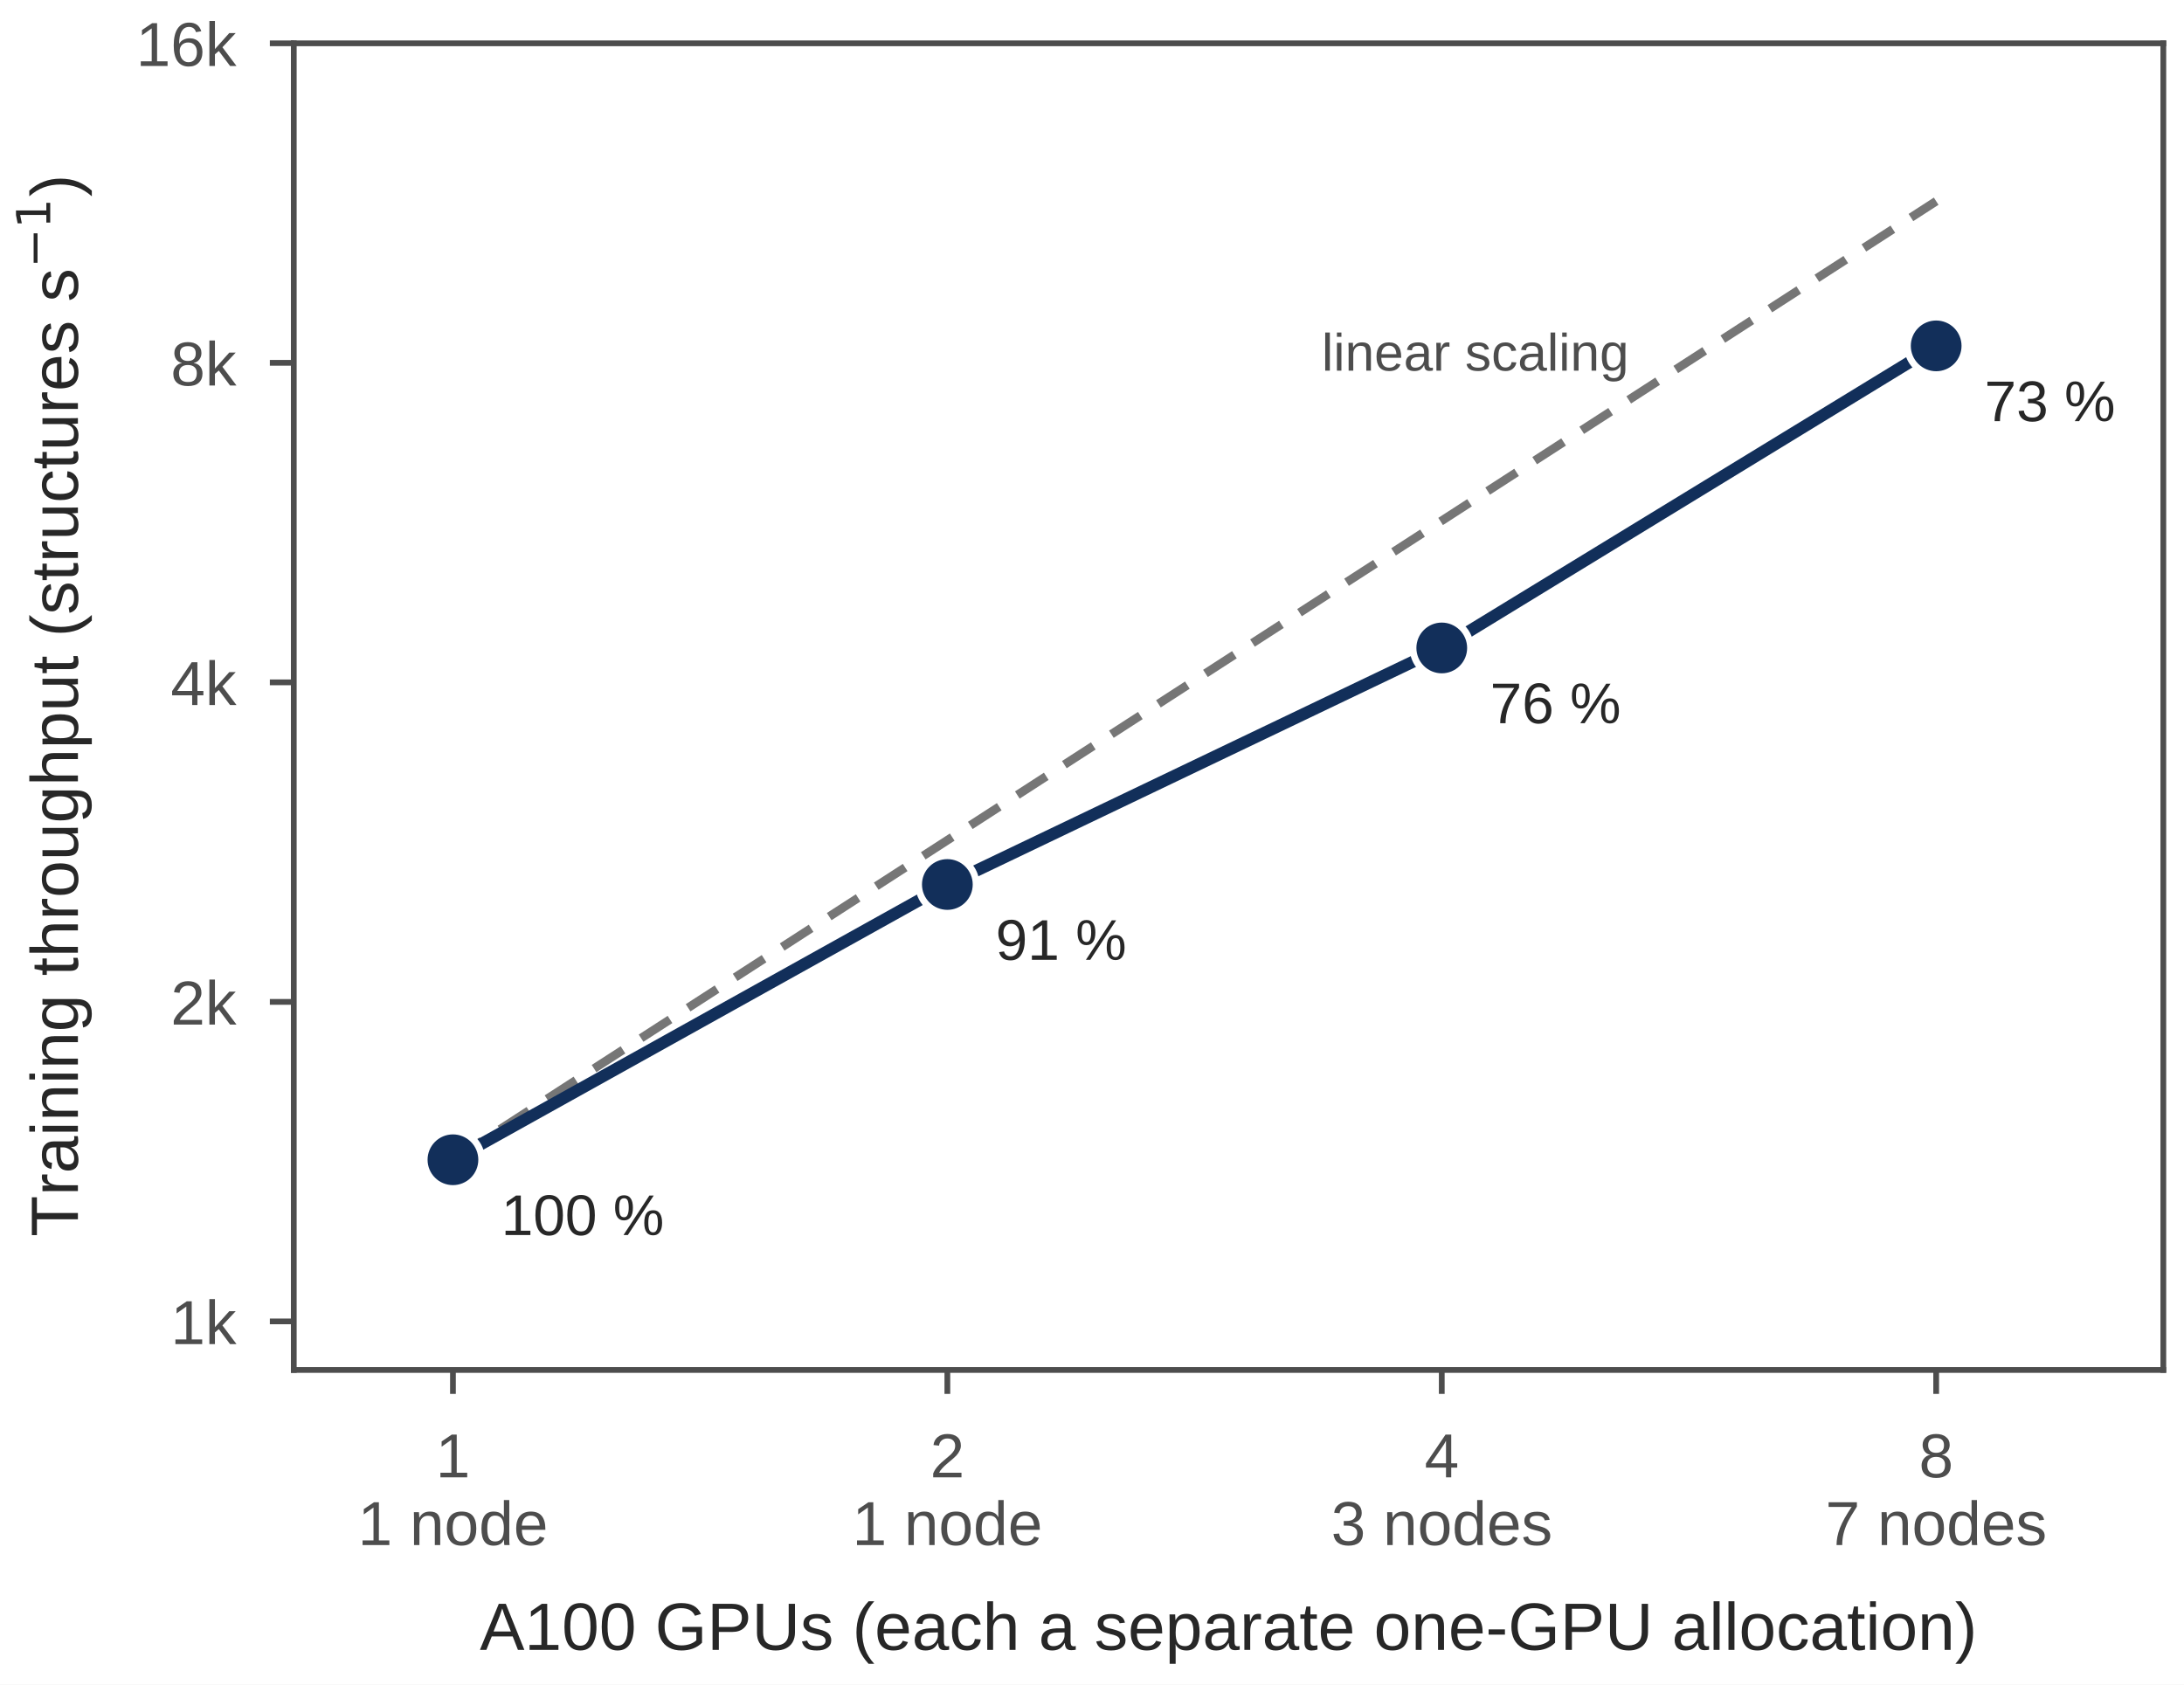
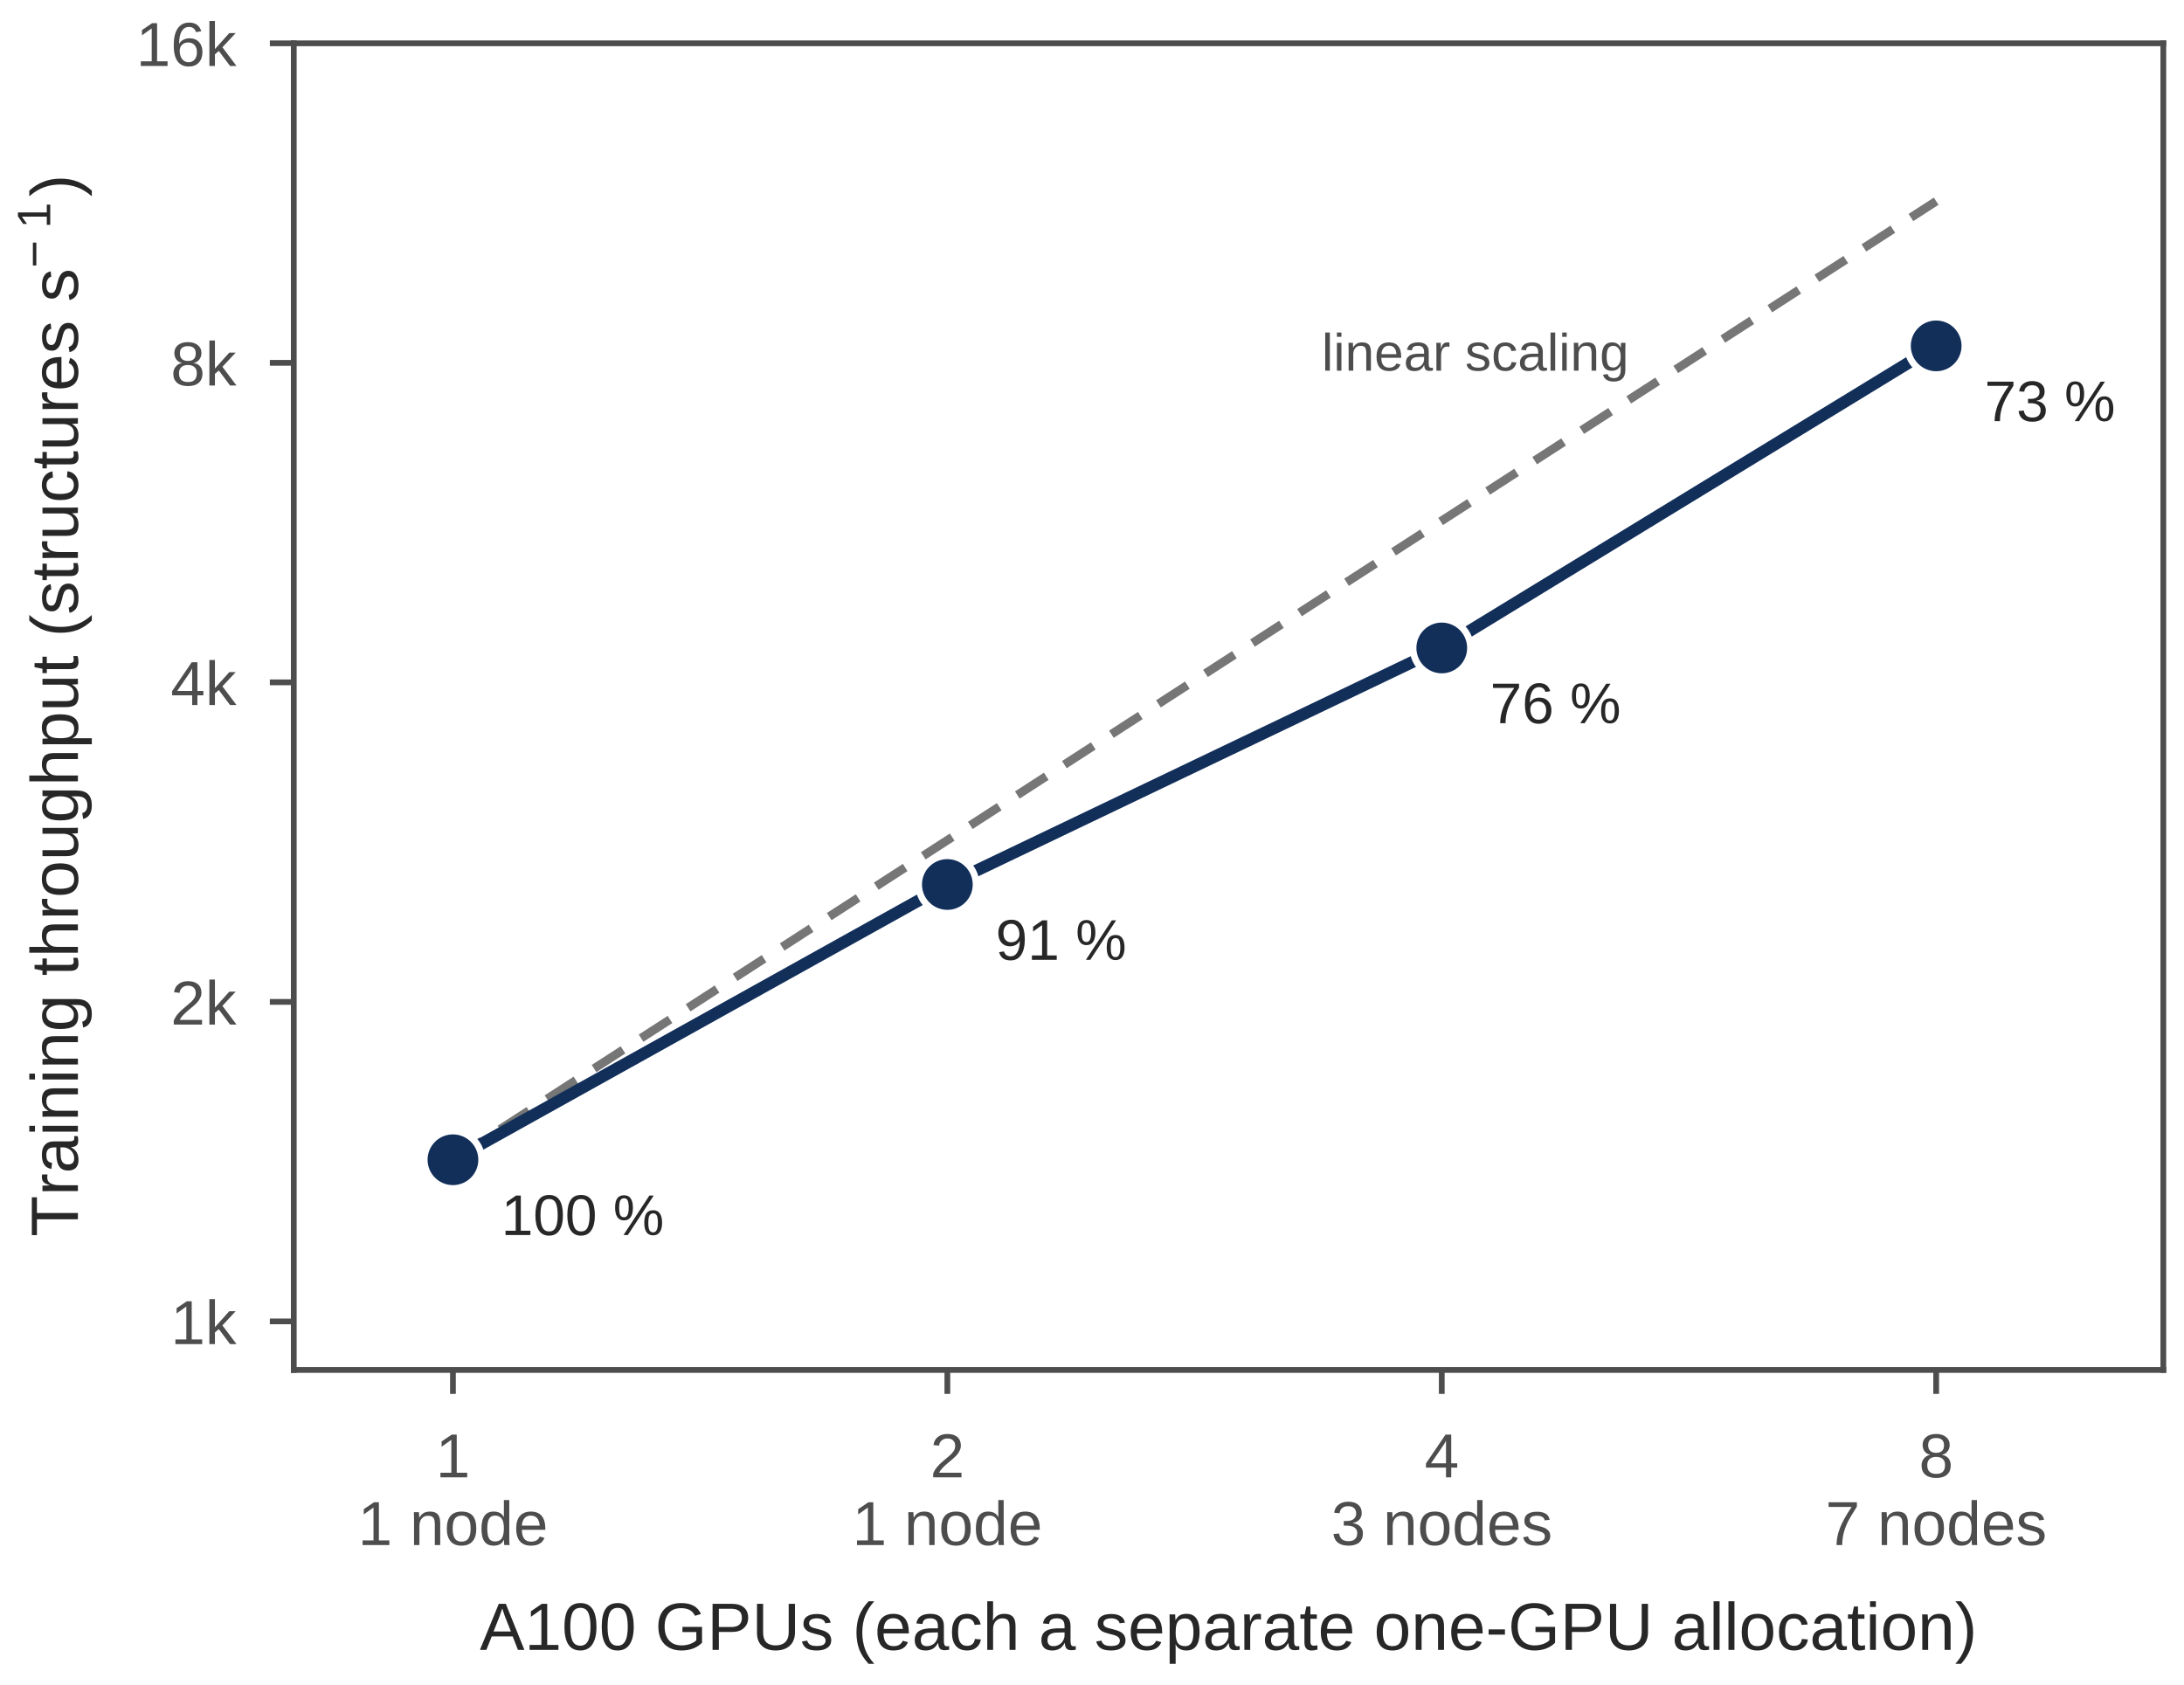
<svg xmlns="http://www.w3.org/2000/svg" xmlns:xlink="http://www.w3.org/1999/xlink" width="228.149pt" height="176.004pt" viewBox="0 0 228.149 176.004" version="1.1">
  <defs>
    <style type="text/css">*{stroke-linejoin: round; stroke-linecap: butt}</style>
  </defs>
  <g id="figure_1">
    <g id="patch_1">
      <path d="M 0 176.004  L 228.149 176.004  L 228.149 0  L 0 0  z " style="fill: #ffffff" />
    </g>
    <g id="axes_1">
      <g id="patch_2">
        <path d="M 30.689 143.126  L 225.989 143.126  L 225.989 4.526  L 30.689 4.526  z " style="fill: #ffffff" />
      </g>
      <g id="matplotlib.axis_1">
        <g id="xtick_1">
          <g id="line2d_1">
            <defs>
              <path id="m3e28deb326" d="M 0 0  L 0 2.5  " style="stroke: #4d4d4d; stroke-width: 0.6" />
            </defs>
            <g>
              <use xlink:href="#m3e28deb326" x="47.316" y="143.126" style="fill: #4d4d4d; stroke: #4d4d4d; stroke-width: 0.6" />
            </g>
          </g>
          <g id="text_1">
            <text style="font-size: 6.5px; font-family: 'Arial', 'Helvetica', 'Liberation Sans', 'DejaVu Sans', sans-serif; fill: #4d4d4d" transform="translate(45.50888 154.3454)">1</text>
            <text style="font-size: 6.5px; font-family: 'Arial', 'Helvetica', 'Liberation Sans', 'DejaVu Sans', sans-serif; fill: #4d4d4d" transform="translate(37.37678 161.4199)">1 node</text>
          </g>
        </g>
        <g id="xtick_2">
          <g id="line2d_2">
            <g>
              <use xlink:href="#m3e28deb326" x="98.964" y="143.126" style="fill: #4d4d4d; stroke: #4d4d4d; stroke-width: 0.6" />
            </g>
          </g>
          <g id="text_2">
            <text style="font-size: 6.5px; font-family: 'Arial', 'Helvetica', 'Liberation Sans', 'DejaVu Sans', sans-serif; fill: #4d4d4d" transform="translate(97.15697 154.3454)">2</text>
            <text style="font-size: 6.5px; font-family: 'Arial', 'Helvetica', 'Liberation Sans', 'DejaVu Sans', sans-serif; fill: #4d4d4d" transform="translate(89.02486 161.4199)">1 node</text>
          </g>
        </g>
        <g id="xtick_3">
          <g id="line2d_3">
            <g>
              <use xlink:href="#m3e28deb326" x="150.612" y="143.126" style="fill: #4d4d4d; stroke: #4d4d4d; stroke-width: 0.6" />
            </g>
          </g>
          <g id="text_3">
            <text style="font-size: 6.5px; font-family: 'Arial', 'Helvetica', 'Liberation Sans', 'DejaVu Sans', sans-serif; fill: #4d4d4d" transform="translate(148.8051 154.3454)">4</text>
            <text style="font-size: 6.5px; font-family: 'Arial', 'Helvetica', 'Liberation Sans', 'DejaVu Sans', sans-serif; fill: #4d4d4d" transform="translate(139.048 161.4199)">3 nodes</text>
          </g>
        </g>
        <g id="xtick_4">
          <g id="line2d_4">
            <g>
              <use xlink:href="#m3e28deb326" x="202.26" y="143.126" style="fill: #4d4d4d; stroke: #4d4d4d; stroke-width: 0.6" />
            </g>
          </g>
          <g id="text_4">
            <text style="font-size: 6.5px; font-family: 'Arial', 'Helvetica', 'Liberation Sans', 'DejaVu Sans', sans-serif; fill: #4d4d4d" transform="translate(200.4531 154.3454)">8</text>
            <text style="font-size: 6.5px; font-family: 'Arial', 'Helvetica', 'Liberation Sans', 'DejaVu Sans', sans-serif; fill: #4d4d4d" transform="translate(190.696 161.4199)">7 nodes</text>
          </g>
        </g>
        <g id="text_5">
          <text style="font-size: 7px; font-family: 'Arial', 'Helvetica', 'Liberation Sans', 'DejaVu Sans', sans-serif; text-anchor: middle; fill: #272727" x="128.339" y="172.371" transform="rotate(-0 128.3392 172.3712)">A100 GPUs (each a separate one-GPU allocation)</text>
        </g>
      </g>
      <g id="matplotlib.axis_2">
        <g id="ytick_1">
          <g id="line2d_5">
            <defs>
              <path id="m6d59055356" d="M 0 0  L -2.5 0  " style="stroke: #4d4d4d; stroke-width: 0.6" />
            </defs>
            <g>
              <use xlink:href="#m6d59055356" x="30.689" y="138.052" style="fill: #4d4d4d; stroke: #4d4d4d; stroke-width: 0.6" />
            </g>
          </g>
          <g id="text_6">
            <text style="font-size: 6.5px; font-family: 'Arial', 'Helvetica', 'Liberation Sans', 'DejaVu Sans', sans-serif; text-anchor: end; fill: #4d4d4d" x="24.689" y="140.418" transform="rotate(-0 24.68922 140.4181)">1k</text>
          </g>
        </g>
        <g id="ytick_2">
          <g id="line2d_6">
            <g>
              <use xlink:href="#m6d59055356" x="30.689" y="104.671" style="fill: #4d4d4d; stroke: #4d4d4d; stroke-width: 0.6" />
            </g>
          </g>
          <g id="text_7">
            <text style="font-size: 6.5px; font-family: 'Arial', 'Helvetica', 'Liberation Sans', 'DejaVu Sans', sans-serif; text-anchor: end; fill: #4d4d4d" x="24.689" y="107.037" transform="rotate(-0 24.68922 107.0366)">2k</text>
          </g>
        </g>
        <g id="ytick_3">
          <g id="line2d_7">
            <g>
              <use xlink:href="#m6d59055356" x="30.689" y="71.289" style="fill: #4d4d4d; stroke: #4d4d4d; stroke-width: 0.6" />
            </g>
          </g>
          <g id="text_8">
            <text style="font-size: 6.5px; font-family: 'Arial', 'Helvetica', 'Liberation Sans', 'DejaVu Sans', sans-serif; text-anchor: end; fill: #4d4d4d" x="24.689" y="73.655" transform="rotate(-0 24.68922 73.65513)">4k</text>
          </g>
        </g>
        <g id="ytick_4">
          <g id="line2d_8">
            <g>
              <use xlink:href="#m6d59055356" x="30.689" y="37.908" style="fill: #4d4d4d; stroke: #4d4d4d; stroke-width: 0.6" />
            </g>
          </g>
          <g id="text_9">
            <text style="font-size: 6.5px; font-family: 'Arial', 'Helvetica', 'Liberation Sans', 'DejaVu Sans', sans-serif; text-anchor: end; fill: #4d4d4d" x="24.689" y="40.274" transform="rotate(-0 24.68922 40.27366)">8k</text>
          </g>
        </g>
        <g id="ytick_5">
          <g id="line2d_9">
            <g>
              <use xlink:href="#m6d59055356" x="30.689" y="4.526" style="fill: #4d4d4d; stroke: #4d4d4d; stroke-width: 0.6" />
            </g>
          </g>
          <g id="text_10">
            <text style="font-size: 6.5px; font-family: 'Arial', 'Helvetica', 'Liberation Sans', 'DejaVu Sans', sans-serif; text-anchor: end; fill: #4d4d4d" x="24.689" y="6.892" transform="rotate(-0 24.68922 6.892178)">16k</text>
          </g>
        </g>
        <g id="text_11">
          <g style="fill: #272727" transform="translate(8.67 129.1961) rotate(-90)">
            <text>
-               <tspan x="0" y="-0.532" style="font-size: 7px; font-family: 'Arial'; fill: #272727">T</tspan>
-               <tspan x="4.276" y="-0.532" style="font-size: 7px; font-family: 'Arial'; fill: #272727">r</tspan>
-               <tspan x="6.607" y="-0.532" style="font-size: 7px; font-family: 'Arial'; fill: #272727">a</tspan>
-               <tspan x="10.5" y="-0.532" style="font-size: 7px; font-family: 'Arial'; fill: #272727">i</tspan>
-               <tspan x="12.055" y="-0.532" style="font-size: 7px; font-family: 'Arial'; fill: #272727">n</tspan>
-               <tspan x="15.948" y="-0.532" style="font-size: 7px; font-family: 'Arial'; fill: #272727">i</tspan>
-               <tspan x="17.503" y="-0.532" style="font-size: 7px; font-family: 'Arial'; fill: #272727">n</tspan>
-               <tspan x="21.396" y="-0.532" style="font-size: 7px; font-family: 'Arial'; fill: #272727">g</tspan>
-               <tspan x="25.29" y="-0.532" style="font-size: 7px; font-family: 'Arial'; fill: #272727"> </tspan>
-               <tspan x="27.234" y="-0.532" style="font-size: 7px; font-family: 'Arial'; fill: #272727">t</tspan>
-               <tspan x="29.179" y="-0.532" style="font-size: 7px; font-family: 'Arial'; fill: #272727">h</tspan>
-               <tspan x="33.072" y="-0.532" style="font-size: 7px; font-family: 'Arial'; fill: #272727">r</tspan>
-               <tspan x="35.403" y="-0.532" style="font-size: 7px; font-family: 'Arial'; fill: #272727">o</tspan>
-               <tspan x="39.296" y="-0.532" style="font-size: 7px; font-family: 'Arial'; fill: #272727">u</tspan>
-               <tspan x="43.189" y="-0.532" style="font-size: 7px; font-family: 'Arial'; fill: #272727">g</tspan>
-               <tspan x="47.083" y="-0.532" style="font-size: 7px; font-family: 'Arial'; fill: #272727">h</tspan>
-               <tspan x="50.976" y="-0.532" style="font-size: 7px; font-family: 'Arial'; fill: #272727">p</tspan>
-               <tspan x="54.869" y="-0.532" style="font-size: 7px; font-family: 'Arial'; fill: #272727">u</tspan>
-               <tspan x="58.762" y="-0.532" style="font-size: 7px; font-family: 'Arial'; fill: #272727">t</tspan>
-               <tspan x="60.707" y="-0.532" style="font-size: 7px; font-family: 'Arial'; fill: #272727"> </tspan>
-               <tspan x="62.651" y="-0.532" style="font-size: 7px; font-family: 'Arial'; fill: #272727">(</tspan>
-               <tspan x="64.982" y="-0.532" style="font-size: 7px; font-family: 'Arial'; fill: #272727">s</tspan>
-               <tspan x="68.482" y="-0.532" style="font-size: 7px; font-family: 'Arial'; fill: #272727">t</tspan>
-               <tspan x="70.427" y="-0.532" style="font-size: 7px; font-family: 'Arial'; fill: #272727">r</tspan>
-               <tspan x="72.758" y="-0.532" style="font-size: 7px; font-family: 'Arial'; fill: #272727">u</tspan>
-               <tspan x="76.651" y="-0.532" style="font-size: 7px; font-family: 'Arial'; fill: #272727">c</tspan>
-               <tspan x="80.151" y="-0.532" style="font-size: 7px; font-family: 'Arial'; fill: #272727">t</tspan>
-               <tspan x="82.096" y="-0.532" style="font-size: 7px; font-family: 'Arial'; fill: #272727">u</tspan>
-               <tspan x="85.989" y="-0.532" style="font-size: 7px; font-family: 'Arial'; fill: #272727">r</tspan>
-               <tspan x="88.32" y="-0.532" style="font-size: 7px; font-family: 'Arial'; fill: #272727">e</tspan>
-               <tspan x="92.213" y="-0.532" style="font-size: 7px; font-family: 'Arial'; fill: #272727">s</tspan>
-               <tspan x="95.713" y="-0.532" style="font-size: 7px; font-family: 'Arial'; fill: #272727"> </tspan>
-               <tspan x="97.658" y="-0.532" style="font-size: 7px; font-family: 'Arial'; fill: #272727">s</tspan>
-               <tspan x="108.64" y="-0.532" style="font-size: 7px; font-family: 'Arial'; fill: #272727">)</tspan>
-               <tspan x="101.225" y="-3.423" style="font-size: 4.9px; font-family: 'DejaVu Sans'; fill: #272727">−</tspan>
-               <tspan x="105.331" y="-3.423" style="font-size: 4.9px; font-family: 'DejaVu Sans'; fill: #272727">1</tspan>
+               <tspan x="0" y="-0.532" style="font-size: 7px; font-family: 'Arial', 'Helvetica', 'Liberation Sans', 'DejaVu Sans', sans-serif; fill: #272727">T</tspan>
+               <tspan x="4.276" y="-0.532" style="font-size: 7px; font-family: 'Arial', 'Helvetica', 'Liberation Sans', 'DejaVu Sans', sans-serif; fill: #272727">r</tspan>
+               <tspan x="6.607" y="-0.532" style="font-size: 7px; font-family: 'Arial', 'Helvetica', 'Liberation Sans', 'DejaVu Sans', sans-serif; fill: #272727">a</tspan>
+               <tspan x="10.5" y="-0.532" style="font-size: 7px; font-family: 'Arial', 'Helvetica', 'Liberation Sans', 'DejaVu Sans', sans-serif; fill: #272727">i</tspan>
+               <tspan x="12.055" y="-0.532" style="font-size: 7px; font-family: 'Arial', 'Helvetica', 'Liberation Sans', 'DejaVu Sans', sans-serif; fill: #272727">n</tspan>
+               <tspan x="15.948" y="-0.532" style="font-size: 7px; font-family: 'Arial', 'Helvetica', 'Liberation Sans', 'DejaVu Sans', sans-serif; fill: #272727">i</tspan>
+               <tspan x="17.503" y="-0.532" style="font-size: 7px; font-family: 'Arial', 'Helvetica', 'Liberation Sans', 'DejaVu Sans', sans-serif; fill: #272727">n</tspan>
+               <tspan x="21.396" y="-0.532" style="font-size: 7px; font-family: 'Arial', 'Helvetica', 'Liberation Sans', 'DejaVu Sans', sans-serif; fill: #272727">g</tspan>
+               <tspan x="25.29" y="-0.532" style="font-size: 7px; font-family: 'Arial', 'Helvetica', 'Liberation Sans', 'DejaVu Sans', sans-serif; fill: #272727"> </tspan>
+               <tspan x="27.234" y="-0.532" style="font-size: 7px; font-family: 'Arial', 'Helvetica', 'Liberation Sans', 'DejaVu Sans', sans-serif; fill: #272727">t</tspan>
+               <tspan x="29.179" y="-0.532" style="font-size: 7px; font-family: 'Arial', 'Helvetica', 'Liberation Sans', 'DejaVu Sans', sans-serif; fill: #272727">h</tspan>
+               <tspan x="33.072" y="-0.532" style="font-size: 7px; font-family: 'Arial', 'Helvetica', 'Liberation Sans', 'DejaVu Sans', sans-serif; fill: #272727">r</tspan>
+               <tspan x="35.403" y="-0.532" style="font-size: 7px; font-family: 'Arial', 'Helvetica', 'Liberation Sans', 'DejaVu Sans', sans-serif; fill: #272727">o</tspan>
+               <tspan x="39.296" y="-0.532" style="font-size: 7px; font-family: 'Arial', 'Helvetica', 'Liberation Sans', 'DejaVu Sans', sans-serif; fill: #272727">u</tspan>
+               <tspan x="43.189" y="-0.532" style="font-size: 7px; font-family: 'Arial', 'Helvetica', 'Liberation Sans', 'DejaVu Sans', sans-serif; fill: #272727">g</tspan>
+               <tspan x="47.083" y="-0.532" style="font-size: 7px; font-family: 'Arial', 'Helvetica', 'Liberation Sans', 'DejaVu Sans', sans-serif; fill: #272727">h</tspan>
+               <tspan x="50.976" y="-0.532" style="font-size: 7px; font-family: 'Arial', 'Helvetica', 'Liberation Sans', 'DejaVu Sans', sans-serif; fill: #272727">p</tspan>
+               <tspan x="54.869" y="-0.532" style="font-size: 7px; font-family: 'Arial', 'Helvetica', 'Liberation Sans', 'DejaVu Sans', sans-serif; fill: #272727">u</tspan>
+               <tspan x="58.762" y="-0.532" style="font-size: 7px; font-family: 'Arial', 'Helvetica', 'Liberation Sans', 'DejaVu Sans', sans-serif; fill: #272727">t</tspan>
+               <tspan x="60.707" y="-0.532" style="font-size: 7px; font-family: 'Arial', 'Helvetica', 'Liberation Sans', 'DejaVu Sans', sans-serif; fill: #272727"> </tspan>
+               <tspan x="62.651" y="-0.532" style="font-size: 7px; font-family: 'Arial', 'Helvetica', 'Liberation Sans', 'DejaVu Sans', sans-serif; fill: #272727">(</tspan>
+               <tspan x="64.982" y="-0.532" style="font-size: 7px; font-family: 'Arial', 'Helvetica', 'Liberation Sans', 'DejaVu Sans', sans-serif; fill: #272727">s</tspan>
+               <tspan x="68.482" y="-0.532" style="font-size: 7px; font-family: 'Arial', 'Helvetica', 'Liberation Sans', 'DejaVu Sans', sans-serif; fill: #272727">t</tspan>
+               <tspan x="70.427" y="-0.532" style="font-size: 7px; font-family: 'Arial', 'Helvetica', 'Liberation Sans', 'DejaVu Sans', sans-serif; fill: #272727">r</tspan>
+               <tspan x="72.758" y="-0.532" style="font-size: 7px; font-family: 'Arial', 'Helvetica', 'Liberation Sans', 'DejaVu Sans', sans-serif; fill: #272727">u</tspan>
+               <tspan x="76.651" y="-0.532" style="font-size: 7px; font-family: 'Arial', 'Helvetica', 'Liberation Sans', 'DejaVu Sans', sans-serif; fill: #272727">c</tspan>
+               <tspan x="80.151" y="-0.532" style="font-size: 7px; font-family: 'Arial', 'Helvetica', 'Liberation Sans', 'DejaVu Sans', sans-serif; fill: #272727">t</tspan>
+               <tspan x="82.096" y="-0.532" style="font-size: 7px; font-family: 'Arial', 'Helvetica', 'Liberation Sans', 'DejaVu Sans', sans-serif; fill: #272727">u</tspan>
+               <tspan x="85.989" y="-0.532" style="font-size: 7px; font-family: 'Arial', 'Helvetica', 'Liberation Sans', 'DejaVu Sans', sans-serif; fill: #272727">r</tspan>
+               <tspan x="88.32" y="-0.532" style="font-size: 7px; font-family: 'Arial', 'Helvetica', 'Liberation Sans', 'DejaVu Sans', sans-serif; fill: #272727">e</tspan>
+               <tspan x="92.213" y="-0.532" style="font-size: 7px; font-family: 'Arial', 'Helvetica', 'Liberation Sans', 'DejaVu Sans', sans-serif; fill: #272727">s</tspan>
+               <tspan x="95.713" y="-0.532" style="font-size: 7px; font-family: 'Arial', 'Helvetica', 'Liberation Sans', 'DejaVu Sans', sans-serif; fill: #272727"> </tspan>
+               <tspan x="97.658" y="-0.532" style="font-size: 7px; font-family: 'Arial', 'Helvetica', 'Liberation Sans', 'DejaVu Sans', sans-serif; fill: #272727">s</tspan>
+               <tspan x="108.64" y="-0.532" style="font-size: 7px; font-family: 'Arial', 'Helvetica', 'Liberation Sans', 'DejaVu Sans', sans-serif; fill: #272727">)</tspan>
+               <tspan x="101.225" y="-3.423" style="font-size: 4.9px; font-family: 'Arial', 'Helvetica', 'Liberation Sans', 'DejaVu Sans', sans-serif; fill: #272727">−</tspan>
+               <tspan x="105.331" y="-3.423" style="font-size: 4.9px; font-family: 'Arial', 'Helvetica', 'Liberation Sans', 'DejaVu Sans', sans-serif; fill: #272727">1</tspan>
            </text>
          </g>
        </g>
      </g>
      <g id="line2d_10">
        <path d="M 47.316 121.165  L 98.964 87.783  L 150.612 54.402  L 202.26 21.02  " clip-path="url(#peaa3ac48db)" style="fill: none; stroke-dasharray: 3.6,2.25; stroke-dashoffset: 0; stroke: #767676; stroke-width: 0.9" />
      </g>
      <g id="line2d_11">
        <path d="M 47.316 121.165  L 98.964 92.407  L 150.612 67.694  L 202.26 36.135  " clip-path="url(#peaa3ac48db)" style="fill: none; stroke: #122f5a; stroke-width: 1.25; stroke-linecap: round" />
      </g>
      <g id="patch_3">
        <path d="M 30.689 143.126  L 30.689 4.526  " style="fill: none; stroke: #4d4d4d; stroke-width: 0.6; stroke-linejoin: miter; stroke-linecap: square" />
      </g>
      <g id="patch_4">
        <path d="M 225.989 143.126  L 225.989 4.526  " style="fill: none; stroke: #4d4d4d; stroke-width: 0.6; stroke-linejoin: miter; stroke-linecap: square" />
      </g>
      <g id="patch_5">
        <path d="M 30.689 143.126  L 225.989 143.126  " style="fill: none; stroke: #4d4d4d; stroke-width: 0.6; stroke-linejoin: miter; stroke-linecap: square" />
      </g>
      <g id="patch_6">
        <path d="M 30.689 4.526  L 225.989 4.526  " style="fill: none; stroke: #4d4d4d; stroke-width: 0.6; stroke-linejoin: miter; stroke-linecap: square" />
      </g>
      <g id="text_12">
        <text style="font-size: 5.5px; font-family: 'Arial', 'Helvetica', 'Liberation Sans', 'DejaVu Sans', sans-serif; text-anchor: end; fill: #4d4d4d" x="170.162" y="38.72" transform="rotate(-0 170.1618 38.71996)">linear scaling</text>
      </g>
      <g id="line2d_12">
        <defs>
          <path id="mf21b88f31d" d="M 0 3  C 0.796 3 1.559 2.684 2.121 2.121  C 2.684 1.559 3 0.796 3 0  C 3 -0.796 2.684 -1.559 2.121 -2.121  C 1.559 -2.684 0.796 -3 0 -3  C -0.796 -3 -1.559 -2.684 -2.121 -2.121  C -2.684 -1.559 -3 -0.796 -3 0  C -3 0.796 -2.684 1.559 -2.121 2.121  C -1.559 2.684 -0.796 3 0 3  z " style="stroke: #ffffff; stroke-width: 0.7" />
        </defs>
        <g clip-path="url(#peaa3ac48db)">
          <use xlink:href="#mf21b88f31d" x="47.316" y="121.165" style="fill: #122f5a; stroke: #ffffff; stroke-width: 0.7" />
          <use xlink:href="#mf21b88f31d" x="98.964" y="92.407" style="fill: #122f5a; stroke: #ffffff; stroke-width: 0.7" />
          <use xlink:href="#mf21b88f31d" x="150.612" y="67.694" style="fill: #122f5a; stroke: #ffffff; stroke-width: 0.7" />
          <use xlink:href="#mf21b88f31d" x="202.26" y="36.135" style="fill: #122f5a; stroke: #ffffff; stroke-width: 0.7" />
        </g>
      </g>
      <g id="text_13">
        <text style="font-size: 6px; font-family: 'Arial', 'Helvetica', 'Liberation Sans', 'DejaVu Sans', sans-serif; text-anchor: start; fill: #272727" x="52.358" y="129.028" transform="rotate(-0 52.3576 129.0277)">100 %</text>
      </g>
      <g id="text_14">
        <text style="font-size: 6px; font-family: 'Arial', 'Helvetica', 'Liberation Sans', 'DejaVu Sans', sans-serif; text-anchor: start; fill: #272727" x="104.006" y="100.27" transform="rotate(-0 104.0057 100.2703)">91 %</text>
      </g>
      <g id="text_15">
        <text style="font-size: 6px; font-family: 'Arial', 'Helvetica', 'Liberation Sans', 'DejaVu Sans', sans-serif; text-anchor: start; fill: #272727" x="155.654" y="75.557" transform="rotate(-0 155.6538 75.55738)">76 %</text>
      </g>
      <g id="text_16">
        <text style="font-size: 6px; font-family: 'Arial', 'Helvetica', 'Liberation Sans', 'DejaVu Sans', sans-serif; text-anchor: start; fill: #272727" x="207.302" y="43.998" transform="rotate(-0 207.3019 43.99775)">73 %</text>
      </g>
    </g>
  </g>
  <defs>
    <clipPath id="peaa3ac48db">
      <rect x="30.689" y="4.526" width="195.3" height="138.6" />
    </clipPath>
  </defs>
</svg>
